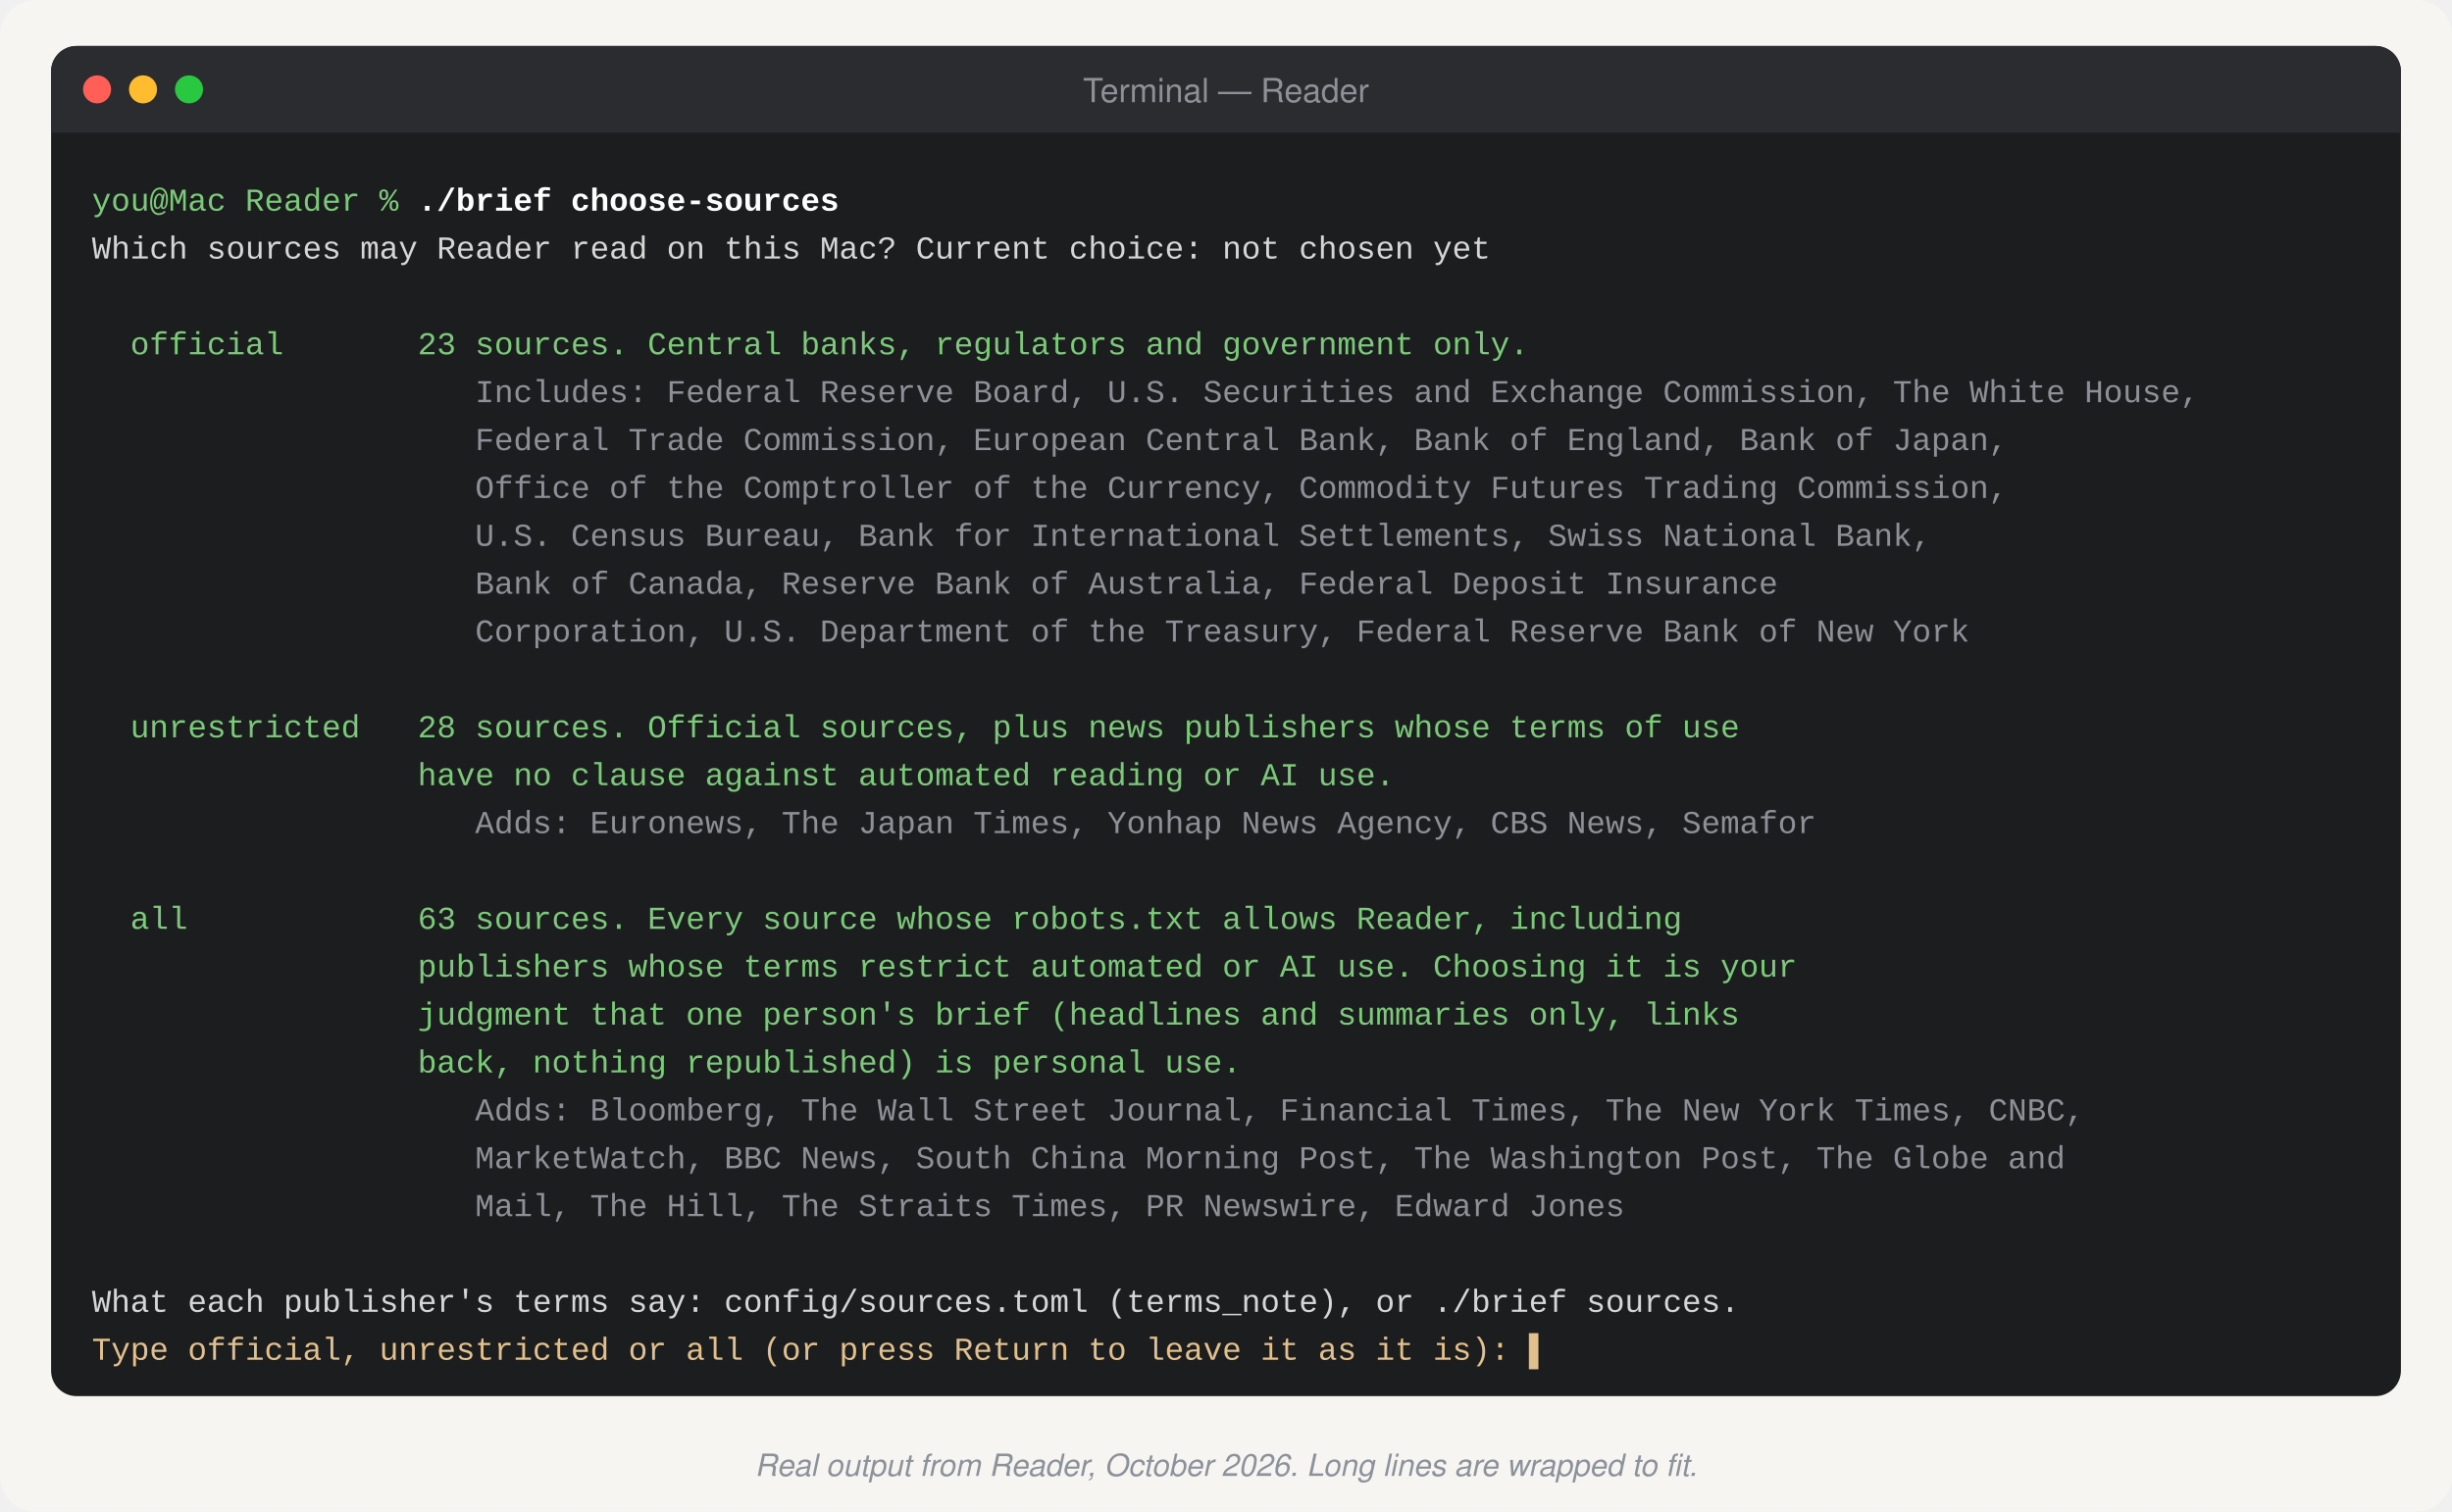
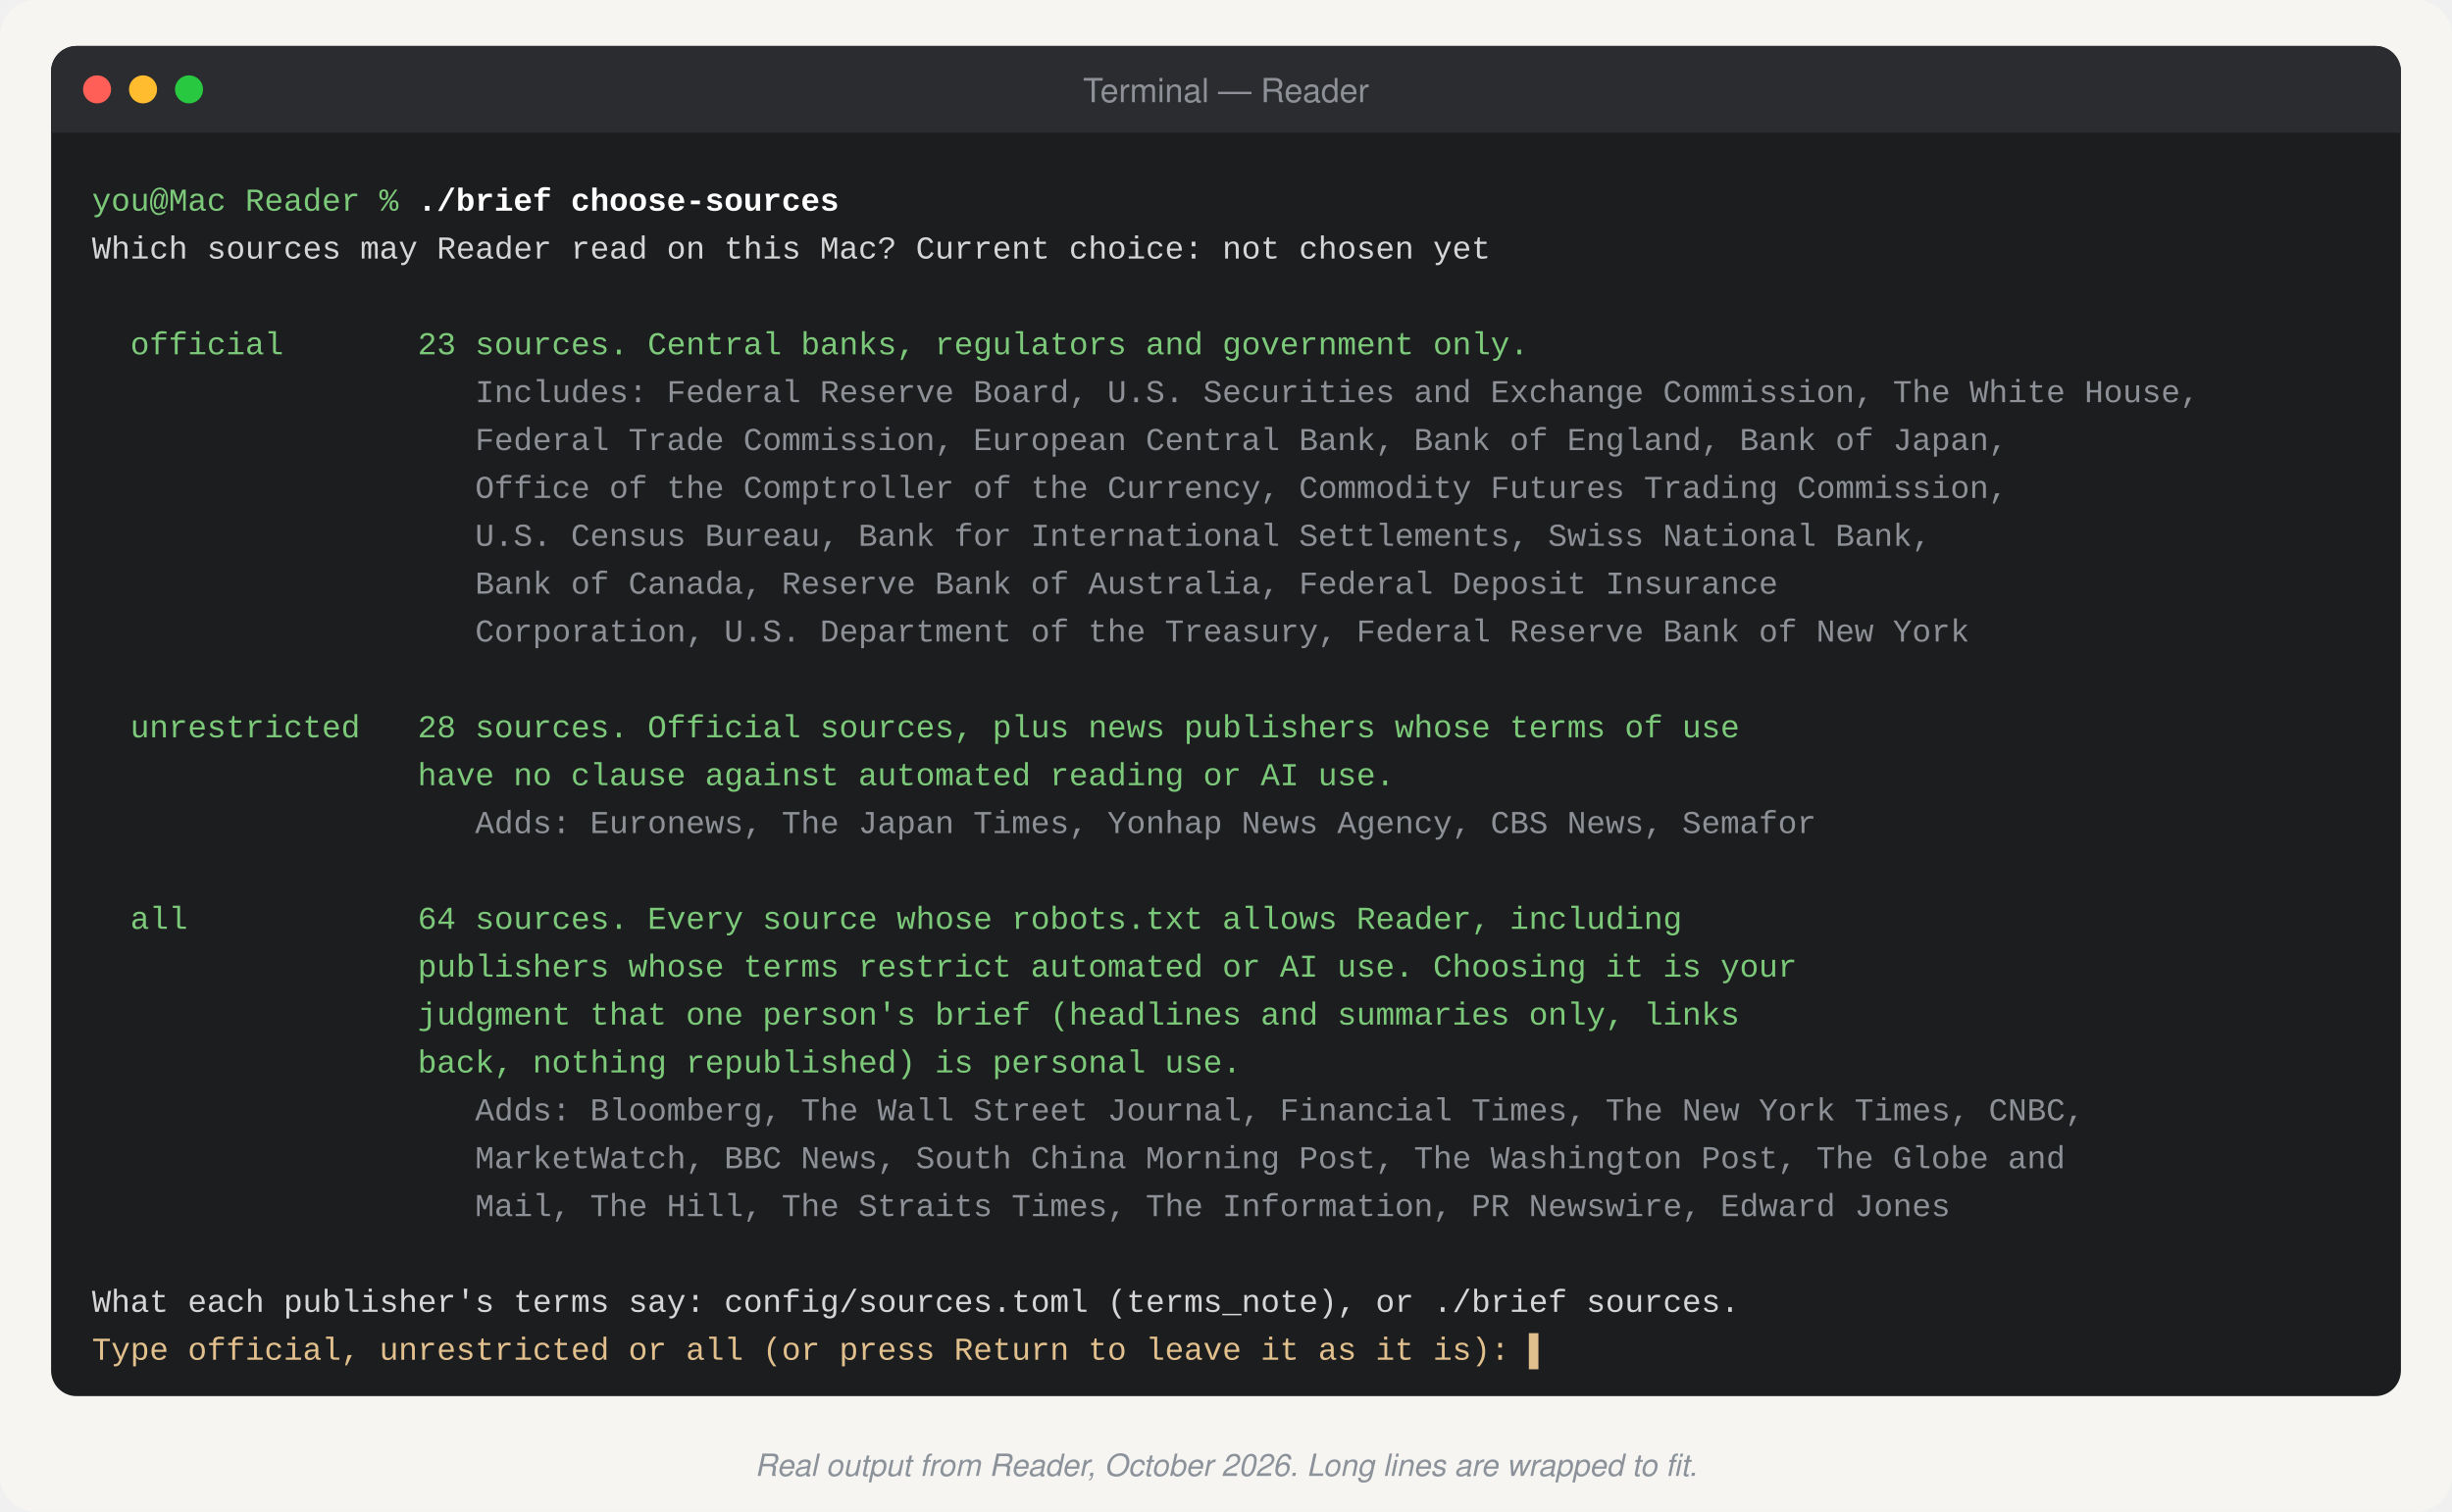
<svg xmlns="http://www.w3.org/2000/svg" viewBox="0 0 960 592" width="960" height="592" role="img" aria-labelledby="t d">
  <defs>
    <marker id="arrow" viewBox="0 0 10 10" refX="9" refY="5" markerWidth="7" markerHeight="7" orient="auto-start-reverse">
      <path d="M0,0 L10,5 L0,10 z" fill="#5F6670" />
    </marker>
  </defs>
  <rect width="960" height="592" rx="14" fill="#F6F5F2" />
  <rect x="20" y="18" width="920" height="528.75" rx="10" fill="#1C1D1F" />
  <path d="M20 28 a10 10 0 0 1 10 -10 h900 a10 10 0 0 1 10 10 v24 h-920 z" fill="#2B2C2F" />
  <circle cx="38" cy="35" r="5.5" fill="#FF5F57" />
  <circle cx="56" cy="35" r="5.5" fill="#FEBC2E" />
  <circle cx="74" cy="35" r="5.5" fill="#28C840" />
  <text x="480.0" y="40" font-family="-apple-system, BlinkMacSystemFont, 'Helvetica Neue', Helvetica, Arial, sans-serif" font-size="13" fill="#8D9096" font-weight="500" text-anchor="middle" xml:space="preserve">Terminal — Reader</text>
  <text x="36" y="82.5" font-family="'SF Mono', Menlo, Monaco, Consolas, 'Liberation Mono', monospace" font-size="12.5" fill="#7CC97A" font-weight="400" text-anchor="start" xml:space="preserve">you@Mac Reader %</text>
  <text x="163.5" y="82.5" font-family="'SF Mono', Menlo, Monaco, Consolas, 'Liberation Mono', monospace" font-size="12.5" fill="#FFFFFF" font-weight="600" text-anchor="start" xml:space="preserve">./brief choose-sources</text>
  <text x="36" y="101.25" font-family="'SF Mono', Menlo, Monaco, Consolas, 'Liberation Mono', monospace" font-size="12.5" fill="#D6D6D6" font-weight="400" text-anchor="start" xml:space="preserve">Which sources may Reader read on this Mac? Current choice: not chosen yet</text>
  <text x="36" y="138.75" font-family="'SF Mono', Menlo, Monaco, Consolas, 'Liberation Mono', monospace" font-size="12.5" fill="#7CC97A" font-weight="400" text-anchor="start" xml:space="preserve">  official       23 sources. Central banks, regulators and government only.</text>
  <text x="36" y="157.5" font-family="'SF Mono', Menlo, Monaco, Consolas, 'Liberation Mono', monospace" font-size="12.5" fill="#8D9096" font-weight="400" text-anchor="start" xml:space="preserve">                    Includes: Federal Reserve Board, U.S. Securities and Exchange Commission, The White House,</text>
  <text x="36" y="176.25" font-family="'SF Mono', Menlo, Monaco, Consolas, 'Liberation Mono', monospace" font-size="12.5" fill="#8D9096" font-weight="400" text-anchor="start" xml:space="preserve">                    Federal Trade Commission, European Central Bank, Bank of England, Bank of Japan,</text>
  <text x="36" y="195.0" font-family="'SF Mono', Menlo, Monaco, Consolas, 'Liberation Mono', monospace" font-size="12.5" fill="#8D9096" font-weight="400" text-anchor="start" xml:space="preserve">                    Office of the Comptroller of the Currency, Commodity Futures Trading Commission,</text>
  <text x="36" y="213.75" font-family="'SF Mono', Menlo, Monaco, Consolas, 'Liberation Mono', monospace" font-size="12.5" fill="#8D9096" font-weight="400" text-anchor="start" xml:space="preserve">                    U.S. Census Bureau, Bank for International Settlements, Swiss National Bank,</text>
  <text x="36" y="232.5" font-family="'SF Mono', Menlo, Monaco, Consolas, 'Liberation Mono', monospace" font-size="12.5" fill="#8D9096" font-weight="400" text-anchor="start" xml:space="preserve">                    Bank of Canada, Reserve Bank of Australia, Federal Deposit Insurance</text>
  <text x="36" y="251.25" font-family="'SF Mono', Menlo, Monaco, Consolas, 'Liberation Mono', monospace" font-size="12.5" fill="#8D9096" font-weight="400" text-anchor="start" xml:space="preserve">                    Corporation, U.S. Department of the Treasury, Federal Reserve Bank of New York</text>
  <text x="36" y="288.75" font-family="'SF Mono', Menlo, Monaco, Consolas, 'Liberation Mono', monospace" font-size="12.5" fill="#7CC97A" font-weight="400" text-anchor="start" xml:space="preserve">  unrestricted   28 sources. Official sources, plus news publishers whose terms of use</text>
  <text x="36" y="307.5" font-family="'SF Mono', Menlo, Monaco, Consolas, 'Liberation Mono', monospace" font-size="12.5" fill="#7CC97A" font-weight="400" text-anchor="start" xml:space="preserve">                 have no clause against automated reading or AI use.</text>
  <text x="36" y="326.25" font-family="'SF Mono', Menlo, Monaco, Consolas, 'Liberation Mono', monospace" font-size="12.5" fill="#8D9096" font-weight="400" text-anchor="start" xml:space="preserve">                    Adds: Euronews, The Japan Times, Yonhap News Agency, CBS News, Semafor</text>
-   <text x="36" y="363.75" font-family="'SF Mono', Menlo, Monaco, Consolas, 'Liberation Mono', monospace" font-size="12.5" fill="#7CC97A" font-weight="400" text-anchor="start" xml:space="preserve">  all            63 sources. Every source whose robots.txt allows Reader, including</text>
+   <text x="36" y="363.75" font-family="'SF Mono', Menlo, Monaco, Consolas, 'Liberation Mono', monospace" font-size="12.5" fill="#7CC97A" font-weight="400" text-anchor="start" xml:space="preserve">  all            64 sources. Every source whose robots.txt allows Reader, including</text>
  <text x="36" y="382.5" font-family="'SF Mono', Menlo, Monaco, Consolas, 'Liberation Mono', monospace" font-size="12.5" fill="#7CC97A" font-weight="400" text-anchor="start" xml:space="preserve">                 publishers whose terms restrict automated or AI use. Choosing it is your</text>
  <text x="36" y="401.25" font-family="'SF Mono', Menlo, Monaco, Consolas, 'Liberation Mono', monospace" font-size="12.5" fill="#7CC97A" font-weight="400" text-anchor="start" xml:space="preserve">                 judgment that one person's brief (headlines and summaries only, links</text>
  <text x="36" y="420.0" font-family="'SF Mono', Menlo, Monaco, Consolas, 'Liberation Mono', monospace" font-size="12.5" fill="#7CC97A" font-weight="400" text-anchor="start" xml:space="preserve">                 back, nothing republished) is personal use.</text>
  <text x="36" y="438.75" font-family="'SF Mono', Menlo, Monaco, Consolas, 'Liberation Mono', monospace" font-size="12.5" fill="#8D9096" font-weight="400" text-anchor="start" xml:space="preserve">                    Adds: Bloomberg, The Wall Street Journal, Financial Times, The New York Times, CNBC,</text>
  <text x="36" y="457.5" font-family="'SF Mono', Menlo, Monaco, Consolas, 'Liberation Mono', monospace" font-size="12.5" fill="#8D9096" font-weight="400" text-anchor="start" xml:space="preserve">                    MarketWatch, BBC News, South China Morning Post, The Washington Post, The Globe and</text>
-   <text x="36" y="476.25" font-family="'SF Mono', Menlo, Monaco, Consolas, 'Liberation Mono', monospace" font-size="12.5" fill="#8D9096" font-weight="400" text-anchor="start" xml:space="preserve">                    Mail, The Hill, The Straits Times, PR Newswire, Edward Jones</text>
+   <text x="36" y="476.25" font-family="'SF Mono', Menlo, Monaco, Consolas, 'Liberation Mono', monospace" font-size="12.5" fill="#8D9096" font-weight="400" text-anchor="start" xml:space="preserve">                    Mail, The Hill, The Straits Times, The Information, PR Newswire, Edward Jones</text>
  <text x="36" y="513.75" font-family="'SF Mono', Menlo, Monaco, Consolas, 'Liberation Mono', monospace" font-size="12.5" fill="#D6D6D6" font-weight="400" text-anchor="start" xml:space="preserve">What each publisher's terms say: config/sources.toml (terms_note), or ./brief sources.</text>
  <text x="36" y="532.5" font-family="'SF Mono', Menlo, Monaco, Consolas, 'Liberation Mono', monospace" font-size="12.5" fill="#E2C08D" font-weight="400" text-anchor="start" xml:space="preserve">Type official, unrestricted or all (or press Return to leave it as it is): ▌</text>
  <text x="480.0" y="578" font-family="-apple-system, BlinkMacSystemFont, 'Helvetica Neue', Helvetica, Arial, sans-serif" font-size="12" fill="#8C929A" font-weight="400" text-anchor="middle" font-style="italic" xml:space="preserve">Real output from Reader, October 2026. Long lines are wrapped to fit.</text>
</svg>
